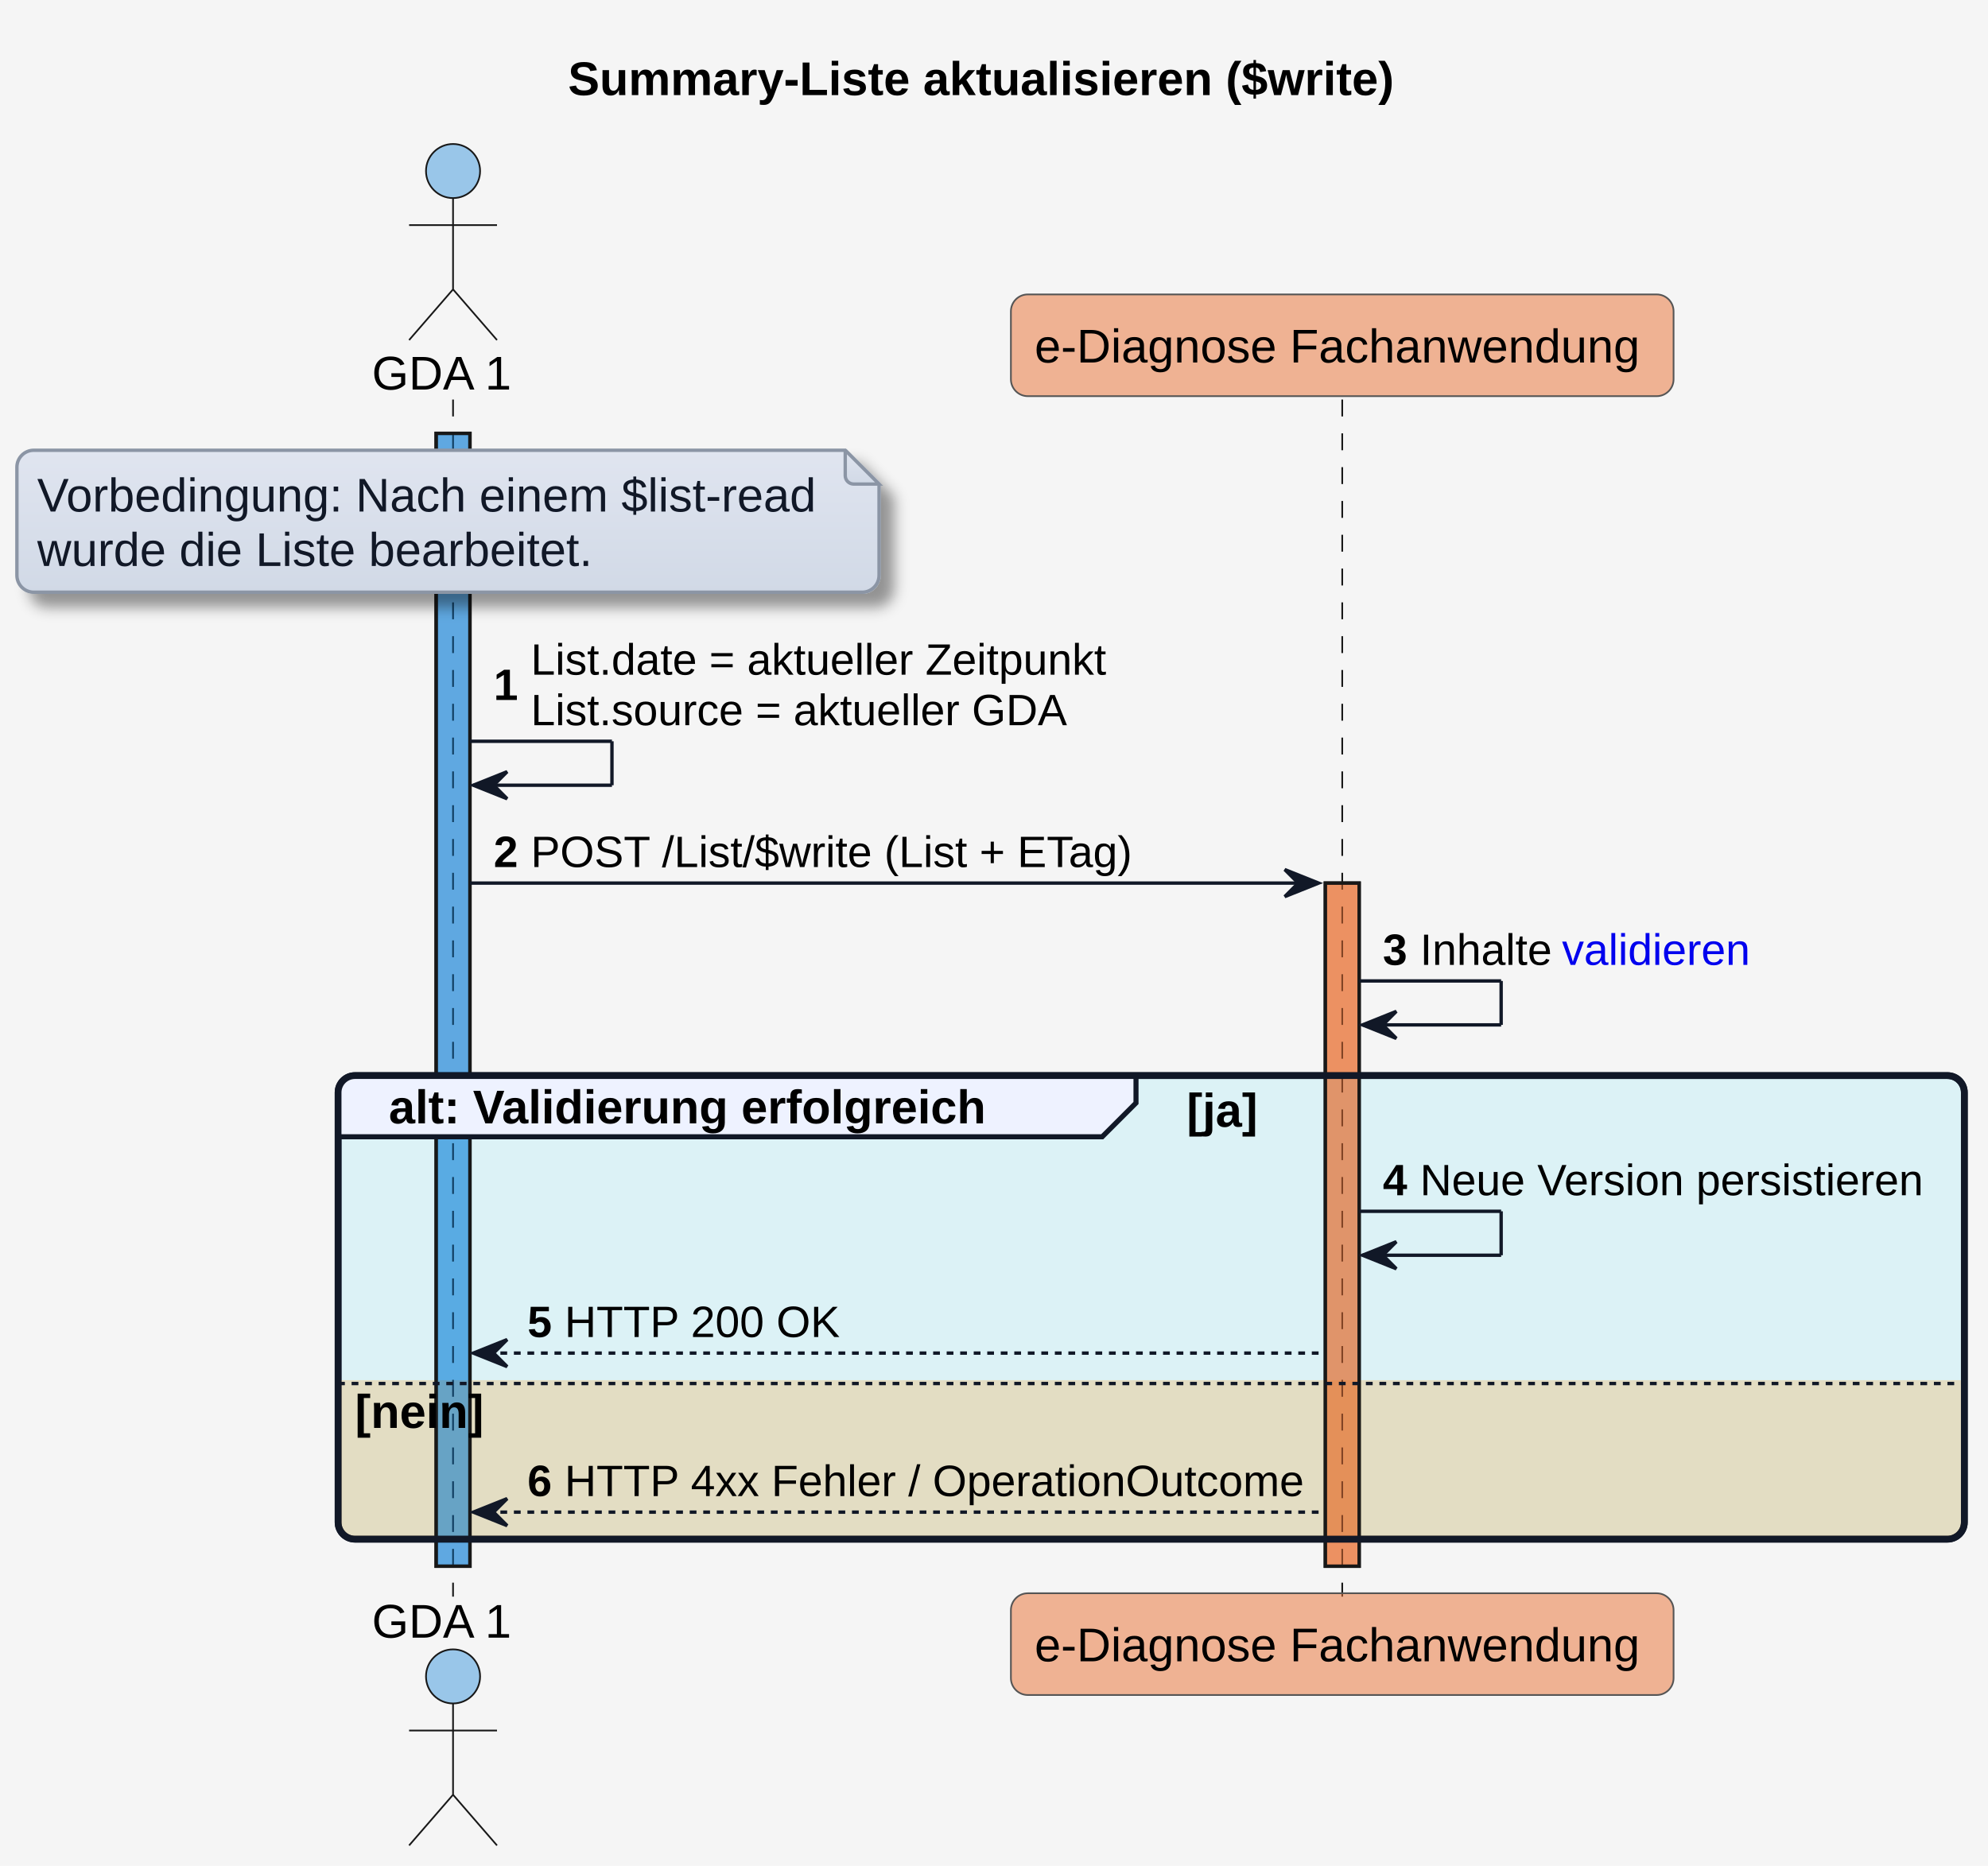
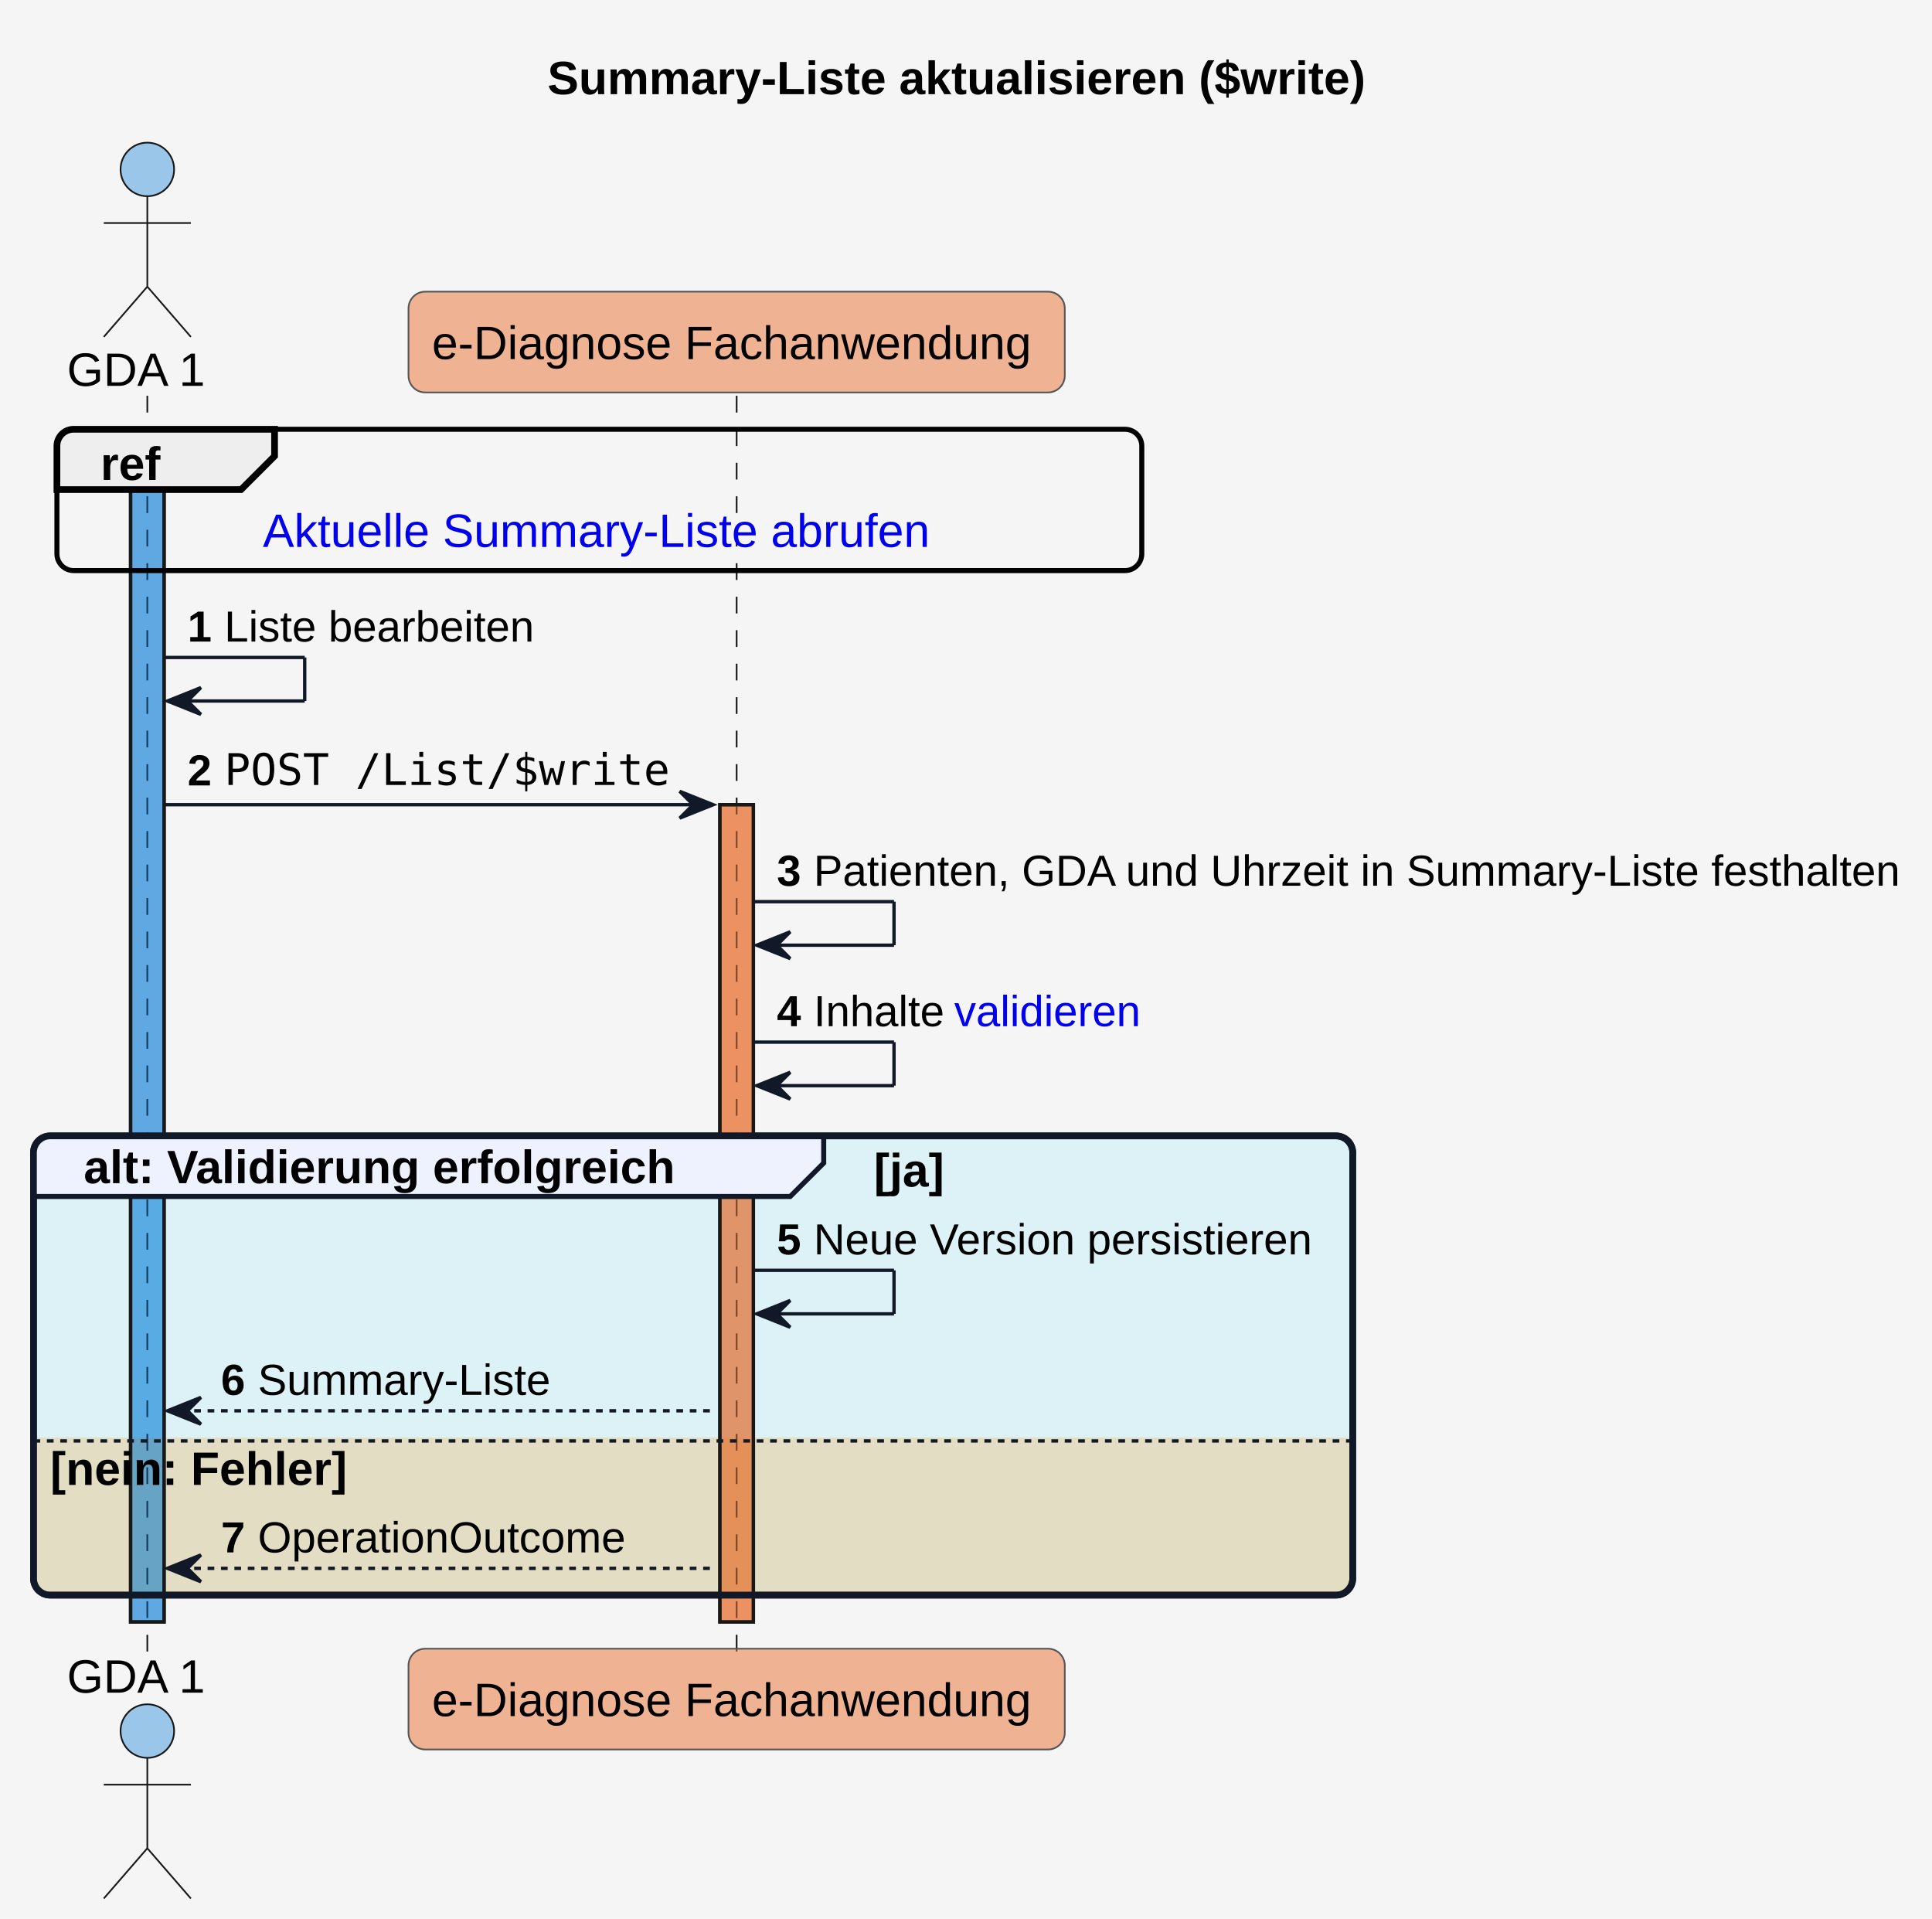
- <svg xmlns="http://www.w3.org/2000/svg" xmlns:xlink="http://www.w3.org/1999/xlink" contentStyleType="text/css" height="552px" preserveAspectRatio="none" style="width:588px;height:552px;background:#F5F5F5;" version="1.1" viewBox="0 0 588 552" width="588px" zoomAndPan="magnify">
-   <defs>
-     <linearGradient id="gy96rz76bs3ze0" x1="50%" x2="50%" y1="0%" y2="100%">
-       <stop offset="0%" stop-color="#E0E5F0" />
-       <stop offset="100%" stop-color="#D1D9E6" />
-     </linearGradient>
-     <filter height="300%" id="fy96rz76bs3ze" width="300%" x="-1" y="-1">
-       <feGaussianBlur result="blurOut" stdDeviation="2.0" />
-       <feColorMatrix in="blurOut" result="blurOut2" type="matrix" values="0 0 0 0 0 0 0 0 0 0 0 0 0 0 0 0 0 0 .4 0" />
-       <feOffset dx="4.0" dy="4.0" in="blurOut2" result="blurOut3" />
-       <feBlend in="SourceGraphic" in2="blurOut3" mode="normal" />
-     </filter>
-   </defs>
+ <svg xmlns="http://www.w3.org/2000/svg" xmlns:xlink="http://www.w3.org/1999/xlink" contentStyleType="text/css" height="573px" preserveAspectRatio="none" style="width:577px;height:573px;background:#F5F5F5;" version="1.1" viewBox="0 0 577 573" width="577px" zoomAndPan="magnify">
+   <defs />
  <g>
-     <rect fill="#F5F5F5" height="552" style="stroke:none;stroke-width:1.0;" width="588" x="0" y="0" />
-     <text fill="#000000" font-family="Arial" font-size="14" font-weight="bold" lengthAdjust="spacing" textLength="254" x="168" y="28.132">Summary-Liste aktualisieren ($write)</text>
-     <rect fill="#0078D4" fill-opacity="0.376" height="335.134" style="stroke:#181818;stroke-width:1.0;" width="10" x="129" y="128.197" />
-     <rect fill="#E97132" fill-opacity="0.502" height="202.091" style="stroke:#181818;stroke-width:1.0;" width="10" x="392" y="261.241" />
-     <rect fill="#50E6FF" fill-opacity="0.145" height="137.142" rx="5" ry="5" style="stroke:#111827;stroke-width:2.0;" width="481" x="100" y="318.19" />
-     <path d="M100,408.284 L581,408.284 L581,450.332 A5,5 0 0 1 576,455.332 L105,455.332 A5,5 0 0 1 100,450.332 L100,408.284 " fill="#FF8C00" fill-opacity="0.208" style="stroke:none;stroke-width:1.0;" />
-     <line style="stroke:#181818;stroke-width:0.5;stroke-dasharray:5.0,5.0;" x1="134" x2="134" y1="118.197" y2="472.332" />
-     <line style="stroke:#181818;stroke-width:0.5;stroke-dasharray:5.0,5.0;" x1="397" x2="397" y1="118.197" y2="472.332" />
-     <text fill="#000000" font-family="Arial" font-size="14" lengthAdjust="spacing" textLength="42" x="110" y="115.231">GDA 1</text>
-     <ellipse cx="134" cy="50.599" fill="#0078D4" fill-opacity="0.376" rx="8" ry="8" style="stroke:#181818;stroke-width:0.5;" />
-     <path d="M134,58.599 L134,85.599 M121,66.599 L147,66.599 M134,85.599 L121,100.599 M134,85.599 L147,100.599 " fill="none" style="stroke:#181818;stroke-width:0.5;" />
-     <text fill="#000000" font-family="Arial" font-size="14" lengthAdjust="spacing" textLength="42" x="110" y="484.463">GDA 1</text>
-     <ellipse cx="134" cy="495.93" fill="#0078D4" fill-opacity="0.376" rx="8" ry="8" style="stroke:#181818;stroke-width:0.5;" />
-     <path d="M134,503.93 L134,530.93 M121,511.93 L147,511.93 M134,530.93 L121,545.93 M134,530.93 L147,545.93 " fill="none" style="stroke:#181818;stroke-width:0.5;" />
-     <rect fill="#E97132" fill-opacity="0.502" height="30.099" rx="5" ry="5" style="stroke:#555555;stroke-width:0.5;" width="196" x="299" y="87.099" />
-     <text fill="#000000" font-family="Arial" font-size="14" lengthAdjust="spacing" textLength="182" x="306" y="107.231">e-Diagnose Fachanwendung</text>
-     <rect fill="#E97132" fill-opacity="0.502" height="30.099" rx="5" ry="5" style="stroke:#555555;stroke-width:0.5;" width="196" x="299" y="471.332" />
-     <text fill="#000000" font-family="Arial" font-size="14" lengthAdjust="spacing" textLength="182" x="306" y="491.463">e-Diagnose Fachanwendung</text>
-     <rect fill="#0078D4" fill-opacity="0.376" height="335.134" style="stroke:#181818;stroke-width:1.0;" width="10" x="129" y="128.197" />
-     <rect fill="#E97132" fill-opacity="0.502" height="202.091" style="stroke:#181818;stroke-width:1.0;" width="10" x="392" y="261.241" />
-     <path d="M5,138.197 L5,170.197 A5,5 0 0 0 10,175.197 L255,175.197 A5,5 0 0 0 260,170.197 L260,143.197 L250,133.197 L10,133.197 A5,5 0 0 0 5,138.197 " fill="url(#gy96rz76bs3ze0)" filter="url(#fy96rz76bs3ze)" style="stroke:#8B95A5;stroke-width:1.0;" />
-     <path d="M250,133.197 L250,140.697 A2.5,2.5 0 0 0 252.5,143.197 L260,143.197 L250,133.197 " fill="url(#gy96rz76bs3ze0)" style="stroke:#8B95A5;stroke-width:1.0;" />
-     <text fill="#111827" font-family="Arial" font-size="14" lengthAdjust="spacing" textLength="234" x="11" y="151.329">Vorbedingung: Nach einem $list-read</text>
-     <text fill="#111827" font-family="Arial" font-size="14" lengthAdjust="spacing" textLength="167" x="11" y="167.428">wurde die Liste bearbeitet.</text>
-     <line style="stroke:#111827;stroke-width:1.0;" x1="139" x2="181" y1="219.292" y2="219.292" />
-     <line style="stroke:#111827;stroke-width:1.0;" x1="181" x2="181" y1="219.292" y2="232.292" />
-     <line style="stroke:#111827;stroke-width:1.0;" x1="140" x2="181" y1="232.292" y2="232.292" />
-     <polygon fill="#111827" points="150,228.292,140,232.292,150,236.292,146,232.292" style="stroke:#111827;stroke-width:1.0;" />
-     <text fill="#000000" font-family="Arial" font-size="13" font-weight="bold" lengthAdjust="spacing" textLength="7" x="146" y="207.063">1</text>
-     <text fill="#000000" font-family="Arial" font-size="13" lengthAdjust="spacing" textLength="172" x="157" y="199.588">List.date = aktueller Zeitpunkt</text>
-     <text fill="#000000" font-family="Arial" font-size="13" lengthAdjust="spacing" textLength="161" x="157" y="214.537">List.source = aktueller GDA</text>
-     <polygon fill="#111827" points="380,257.241,390,261.241,380,265.241,384,261.241" style="stroke:#111827;stroke-width:1.0;" />
-     <line style="stroke:#111827;stroke-width:1.0;" x1="139" x2="386" y1="261.241" y2="261.241" />
-     <text fill="#000000" font-family="Arial" font-size="13" font-weight="bold" lengthAdjust="spacing" textLength="7" x="146" y="256.486">2</text>
-     <text fill="#000000" font-family="Arial" font-size="13" lengthAdjust="spacing" textLength="181" x="157" y="256.486">POST /List/$write (List + ETag)</text>
-     <line style="stroke:#111827;stroke-width:1.0;" x1="402" x2="444" y1="290.19" y2="290.19" />
-     <line style="stroke:#111827;stroke-width:1.0;" x1="444" x2="444" y1="290.19" y2="303.19" />
-     <line style="stroke:#111827;stroke-width:1.0;" x1="403" x2="444" y1="303.19" y2="303.19" />
-     <polygon fill="#111827" points="413,299.19,403,303.19,413,307.19,409,303.19" style="stroke:#111827;stroke-width:1.0;" />
-     <text fill="#000000" font-family="Arial" font-size="13" font-weight="bold" lengthAdjust="spacing" textLength="7" x="409" y="285.435">3</text>
-     <text fill="#000000" font-family="Arial" font-size="13" lengthAdjust="spacing" textLength="38" x="420" y="285.435">Inhalte</text>
+     <rect fill="#F5F5F5" height="573" style="stroke:none;stroke-width:1.0;" width="577" x="0" y="0" />
+     <text fill="#000000" font-family="Arial" font-size="14" font-weight="bold" lengthAdjust="spacing" textLength="254" x="163.5" y="28.132">Summary-Liste aktualisieren ($write)</text>
+     <rect fill="#0078D4" fill-opacity="0.376" height="356.159" style="stroke:#181818;stroke-width:1.0;" width="10" x="39" y="128.197" />
+     <rect fill="#E97132" fill-opacity="0.502" height="244.04" style="stroke:#181818;stroke-width:1.0;" width="10" x="215" y="240.317" />
+     <rect fill="#50E6FF" fill-opacity="0.145" height="137.142" rx="5" ry="5" style="stroke:#111827;stroke-width:2.0;" width="394" x="10" y="339.214" />
+     <path d="M10,429.309 L404,429.309 L404,471.356 A5,5 0 0 1 399,476.356 L15,476.356 A5,5 0 0 1 10,471.356 L10,429.309 " fill="#FF8C00" fill-opacity="0.208" style="stroke:none;stroke-width:1.0;" />
+     <line style="stroke:#181818;stroke-width:0.5;stroke-dasharray:5.0,5.0;" x1="44" x2="44" y1="118.197" y2="493.356" />
+     <line style="stroke:#181818;stroke-width:0.5;stroke-dasharray:5.0,5.0;" x1="220" x2="220" y1="118.197" y2="493.356" />
+     <text fill="#000000" font-family="Arial" font-size="14" lengthAdjust="spacing" textLength="42" x="20" y="115.231">GDA 1</text>
+     <ellipse cx="44" cy="50.599" fill="#0078D4" fill-opacity="0.376" rx="8" ry="8" style="stroke:#181818;stroke-width:0.5;" />
+     <path d="M44,58.599 L44,85.599 M31,66.599 L57,66.599 M44,85.599 L31,100.599 M44,85.599 L57,100.599 " fill="none" style="stroke:#181818;stroke-width:0.5;" />
+     <text fill="#000000" font-family="Arial" font-size="14" lengthAdjust="spacing" textLength="42" x="20" y="505.488">GDA 1</text>
+     <ellipse cx="44" cy="516.955" fill="#0078D4" fill-opacity="0.376" rx="8" ry="8" style="stroke:#181818;stroke-width:0.5;" />
+     <path d="M44,524.955 L44,551.955 M31,532.955 L57,532.955 M44,551.955 L31,566.955 M44,551.955 L57,566.955 " fill="none" style="stroke:#181818;stroke-width:0.5;" />
+     <rect fill="#E97132" fill-opacity="0.502" height="30.099" rx="5" ry="5" style="stroke:#555555;stroke-width:0.5;" width="196" x="122" y="87.099" />
+     <text fill="#000000" font-family="Arial" font-size="14" lengthAdjust="spacing" textLength="182" x="129" y="107.231">e-Diagnose Fachanwendung</text>
+     <rect fill="#E97132" fill-opacity="0.502" height="30.099" rx="5" ry="5" style="stroke:#555555;stroke-width:0.5;" width="196" x="122" y="492.356" />
+     <text fill="#000000" font-family="Arial" font-size="14" lengthAdjust="spacing" textLength="182" x="129" y="512.488">e-Diagnose Fachanwendung</text>
+     <rect fill="#0078D4" fill-opacity="0.376" height="356.159" style="stroke:#181818;stroke-width:1.0;" width="10" x="39" y="128.197" />
+     <rect fill="#E97132" fill-opacity="0.502" height="244.04" style="stroke:#181818;stroke-width:1.0;" width="10" x="215" y="240.317" />
+     <rect fill="none" height="42.197" rx="5" ry="5" style="stroke:#000000;stroke-width:1.5;" width="324" x="17" y="128.197" />
+     <path d="M22,128.197 L82,128.197 L82,136.197 L72,146.197 L17,146.197 L17,133.197 A5,5 0 0 1 22,128.197 " fill="#EEEEEE" style="stroke:#000000;stroke-width:2.0;" />
+     <text fill="#000000" font-family="Arial" font-size="14" font-weight="bold" lengthAdjust="spacing" textLength="20" x="30" y="143.329">ref</text>
+     <a href="use_case_read.html#aktuelle-summary-liste-abrufen" target="_top" title="use_case_read.html#aktuelle-summary-liste-abrufen" xlink:actuate="onRequest" xlink:href="use_case_read.html#aktuelle-summary-liste-abrufen" xlink:show="new" xlink:title="use_case_read.html#aktuelle-summary-liste-abrufen" xlink:type="simple">
+       <text fill="#0000EE" font-family="Arial" font-size="14" lengthAdjust="spacing" textLength="201" x="78.5" y="163.329">Aktuelle Summary-Liste abrufen</text>
+     </a>
+     <line style="stroke:#111827;stroke-width:1.0;" x1="49" x2="91" y1="196.343" y2="196.343" />
+     <line style="stroke:#111827;stroke-width:1.0;" x1="91" x2="91" y1="196.343" y2="209.343" />
+     <line style="stroke:#111827;stroke-width:1.0;" x1="50" x2="91" y1="209.343" y2="209.343" />
+     <polygon fill="#111827" points="60,205.343,50,209.343,60,213.343,56,209.343" style="stroke:#111827;stroke-width:1.0;" />
+     <text fill="#000000" font-family="Arial" font-size="13" font-weight="bold" lengthAdjust="spacing" textLength="7" x="56" y="191.588">1</text>
+     <text fill="#000000" font-family="Arial" font-size="13" lengthAdjust="spacing" textLength="92" x="67" y="191.588">Liste bearbeiten</text>
+     <polygon fill="#111827" points="203,236.317,213,240.317,203,244.317,207,240.317" style="stroke:#111827;stroke-width:1.0;" />
+     <line style="stroke:#111827;stroke-width:1.0;" x1="49" x2="209" y1="240.317" y2="240.317" />
+     <text fill="#000000" font-family="Arial" font-size="13" font-weight="bold" lengthAdjust="spacing" textLength="7" x="56" y="234.55">2</text>
+     <text fill="#000000" font-family="monospace" font-size="13" lengthAdjust="spacing" textLength="136" x="67" y="234.413">POST /List/$write</text>
+     <line style="stroke:#111827;stroke-width:1.0;" x1="225" x2="267" y1="269.266" y2="269.266" />
+     <line style="stroke:#111827;stroke-width:1.0;" x1="267" x2="267" y1="269.266" y2="282.266" />
+     <line style="stroke:#111827;stroke-width:1.0;" x1="226" x2="267" y1="282.266" y2="282.266" />
+     <polygon fill="#111827" points="236,278.266,226,282.266,236,286.266,232,282.266" style="stroke:#111827;stroke-width:1.0;" />
+     <text fill="#000000" font-family="Arial" font-size="13" font-weight="bold" lengthAdjust="spacing" textLength="7" x="232" y="264.511">3</text>
+     <text fill="#000000" font-family="Arial" font-size="13" lengthAdjust="spacing" textLength="327" x="243" y="264.511">Patienten, GDA und Uhrzeit in Summary-Liste festhalten</text>
+     <line style="stroke:#111827;stroke-width:1.0;" x1="225" x2="267" y1="311.214" y2="311.214" />
+     <line style="stroke:#111827;stroke-width:1.0;" x1="267" x2="267" y1="311.214" y2="324.214" />
+     <line style="stroke:#111827;stroke-width:1.0;" x1="226" x2="267" y1="324.214" y2="324.214" />
+     <polygon fill="#111827" points="236,320.214,226,324.214,236,328.214,232,324.214" style="stroke:#111827;stroke-width:1.0;" />
+     <text fill="#000000" font-family="Arial" font-size="13" font-weight="bold" lengthAdjust="spacing" textLength="7" x="232" y="306.459">4</text>
+     <text fill="#000000" font-family="Arial" font-size="13" lengthAdjust="spacing" textLength="38" x="243" y="306.459">Inhalte</text>
    <a href="OperationDefinition-at-ediag-operation-list-write.html#validierung--fehlerbehandlung" target="_top" title="OperationDefinition-at-ediag-operation-list-write.html#validierung--fehlerbehandlung" xlink:actuate="onRequest" xlink:href="OperationDefinition-at-ediag-operation-list-write.html#validierung--fehlerbehandlung" xlink:show="new" xlink:title="OperationDefinition-at-ediag-operation-list-write.html#validierung--fehlerbehandlung" xlink:type="simple">
-       <text fill="#0000EE" font-family="Arial" font-size="13" lengthAdjust="spacing" textLength="53" x="462" y="285.435">validieren</text>
+       <text fill="#0000EE" font-family="Arial" font-size="13" lengthAdjust="spacing" textLength="53" x="285" y="306.459">validieren</text>
    </a>
-     <path d="M105,318.19 L336,318.19 L336,326.288 L326,336.288 L100,336.288 L100,323.19 A5,5 0 0 1 105,318.19 " fill="#EEF2FF" style="stroke:#111827;stroke-width:1.5;" />
-     <rect fill="none" height="137.142" rx="5" ry="5" style="stroke:#111827;stroke-width:2.0;" width="481" x="100" y="318.19" />
-     <text fill="#000000" font-family="Arial" font-size="14" font-weight="bold" lengthAdjust="spacing" textLength="187" x="115" y="332.321">alt: Validierung erfolgreich</text>
-     <text fill="#000000" font-family="Arial" font-size="14" font-weight="bold" lengthAdjust="spacing" textLength="22" x="351" y="333.321">[ja]</text>
-     <line style="stroke:#111827;stroke-width:1.0;" x1="402" x2="444" y1="358.335" y2="358.335" />
-     <line style="stroke:#111827;stroke-width:1.0;" x1="444" x2="444" y1="358.335" y2="371.335" />
-     <line style="stroke:#111827;stroke-width:1.0;" x1="403" x2="444" y1="371.335" y2="371.335" />
-     <polygon fill="#111827" points="413,367.335,403,371.335,413,375.335,409,371.335" style="stroke:#111827;stroke-width:1.0;" />
-     <text fill="#000000" font-family="Arial" font-size="13" font-weight="bold" lengthAdjust="spacing" textLength="7" x="409" y="353.581">4</text>
-     <text fill="#000000" font-family="Arial" font-size="13" lengthAdjust="spacing" textLength="149" x="420" y="353.581">Neue Version persistieren</text>
-     <polygon fill="#111827" points="150,396.284,140,400.284,150,404.284,146,400.284" style="stroke:#111827;stroke-width:1.0;" />
-     <line style="stroke:#111827;stroke-width:1.0;stroke-dasharray:2.0,2.0;" x1="144" x2="391" y1="400.284" y2="400.284" />
-     <text fill="#000000" font-family="Arial" font-size="13" font-weight="bold" lengthAdjust="spacing" textLength="7" x="156" y="395.529">5</text>
-     <text fill="#000000" font-family="Arial" font-size="13" lengthAdjust="spacing" textLength="80" x="167" y="395.529">HTTP 200 OK</text>
-     <line style="stroke:#111827;stroke-width:1.0;stroke-dasharray:2.0,2.0;" x1="100" x2="581" y1="409.284" y2="409.284" />
-     <text fill="#000000" font-family="Arial" font-size="14" font-weight="bold" lengthAdjust="spacing" textLength="41" x="105" y="422.416">[nein]</text>
-     <polygon fill="#111827" points="150,443.332,140,447.332,150,451.332,146,447.332" style="stroke:#111827;stroke-width:1.0;" />
-     <line style="stroke:#111827;stroke-width:1.0;stroke-dasharray:2.0,2.0;" x1="144" x2="391" y1="447.332" y2="447.332" />
-     <text fill="#000000" font-family="Arial" font-size="13" font-weight="bold" lengthAdjust="spacing" textLength="7" x="156" y="442.577">6</text>
-     <text fill="#000000" font-family="Arial" font-size="13" lengthAdjust="spacing" textLength="218" x="167" y="442.577">HTTP 4xx Fehler / OperationOutcome</text>
+     <path d="M15,339.214 L246,339.214 L246,347.313 L236,357.313 L10,357.313 L10,344.214 A5,5 0 0 1 15,339.214 " fill="#EEF2FF" style="stroke:#111827;stroke-width:1.5;" />
+     <rect fill="none" height="137.142" rx="5" ry="5" style="stroke:#111827;stroke-width:2.0;" width="394" x="10" y="339.214" />
+     <text fill="#000000" font-family="Arial" font-size="14" font-weight="bold" lengthAdjust="spacing" textLength="187" x="25" y="353.346">alt: Validierung erfolgreich</text>
+     <text fill="#000000" font-family="Arial" font-size="14" font-weight="bold" lengthAdjust="spacing" textLength="22" x="261" y="354.346">[ja]</text>
+     <line style="stroke:#111827;stroke-width:1.0;" x1="225" x2="267" y1="379.36" y2="379.36" />
+     <line style="stroke:#111827;stroke-width:1.0;" x1="267" x2="267" y1="379.36" y2="392.36" />
+     <line style="stroke:#111827;stroke-width:1.0;" x1="226" x2="267" y1="392.36" y2="392.36" />
+     <polygon fill="#111827" points="236,388.36,226,392.36,236,396.36,232,392.36" style="stroke:#111827;stroke-width:1.0;" />
+     <text fill="#000000" font-family="Arial" font-size="13" font-weight="bold" lengthAdjust="spacing" textLength="7" x="232" y="374.606">5</text>
+     <text fill="#000000" font-family="Arial" font-size="13" lengthAdjust="spacing" textLength="149" x="243" y="374.606">Neue Version persistieren</text>
+     <polygon fill="#111827" points="60,417.309,50,421.309,60,425.309,56,421.309" style="stroke:#111827;stroke-width:1.0;" />
+     <line style="stroke:#111827;stroke-width:1.0;stroke-dasharray:2.0,2.0;" x1="54" x2="214" y1="421.309" y2="421.309" />
+     <text fill="#000000" font-family="Arial" font-size="13" font-weight="bold" lengthAdjust="spacing" textLength="7" x="66" y="416.554">6</text>
+     <text fill="#000000" font-family="Arial" font-size="13" lengthAdjust="spacing" textLength="88" x="77" y="416.554">Summary-Liste</text>
+     <line style="stroke:#111827;stroke-width:1.0;stroke-dasharray:2.0,2.0;" x1="10" x2="404" y1="430.309" y2="430.309" />
+     <text fill="#000000" font-family="Arial" font-size="14" font-weight="bold" lengthAdjust="spacing" textLength="95" x="15" y="443.441">[nein: Fehler]</text>
+     <polygon fill="#111827" points="60,464.356,50,468.356,60,472.356,56,468.356" style="stroke:#111827;stroke-width:1.0;" />
+     <line style="stroke:#111827;stroke-width:1.0;stroke-dasharray:2.0,2.0;" x1="54" x2="214" y1="468.356" y2="468.356" />
+     <text fill="#000000" font-family="Arial" font-size="13" font-weight="bold" lengthAdjust="spacing" textLength="7" x="66" y="463.602">7</text>
+     <text fill="#000000" font-family="Arial" font-size="13" lengthAdjust="spacing" textLength="109" x="77" y="463.602">OperationOutcome</text>
  </g>
</svg>
